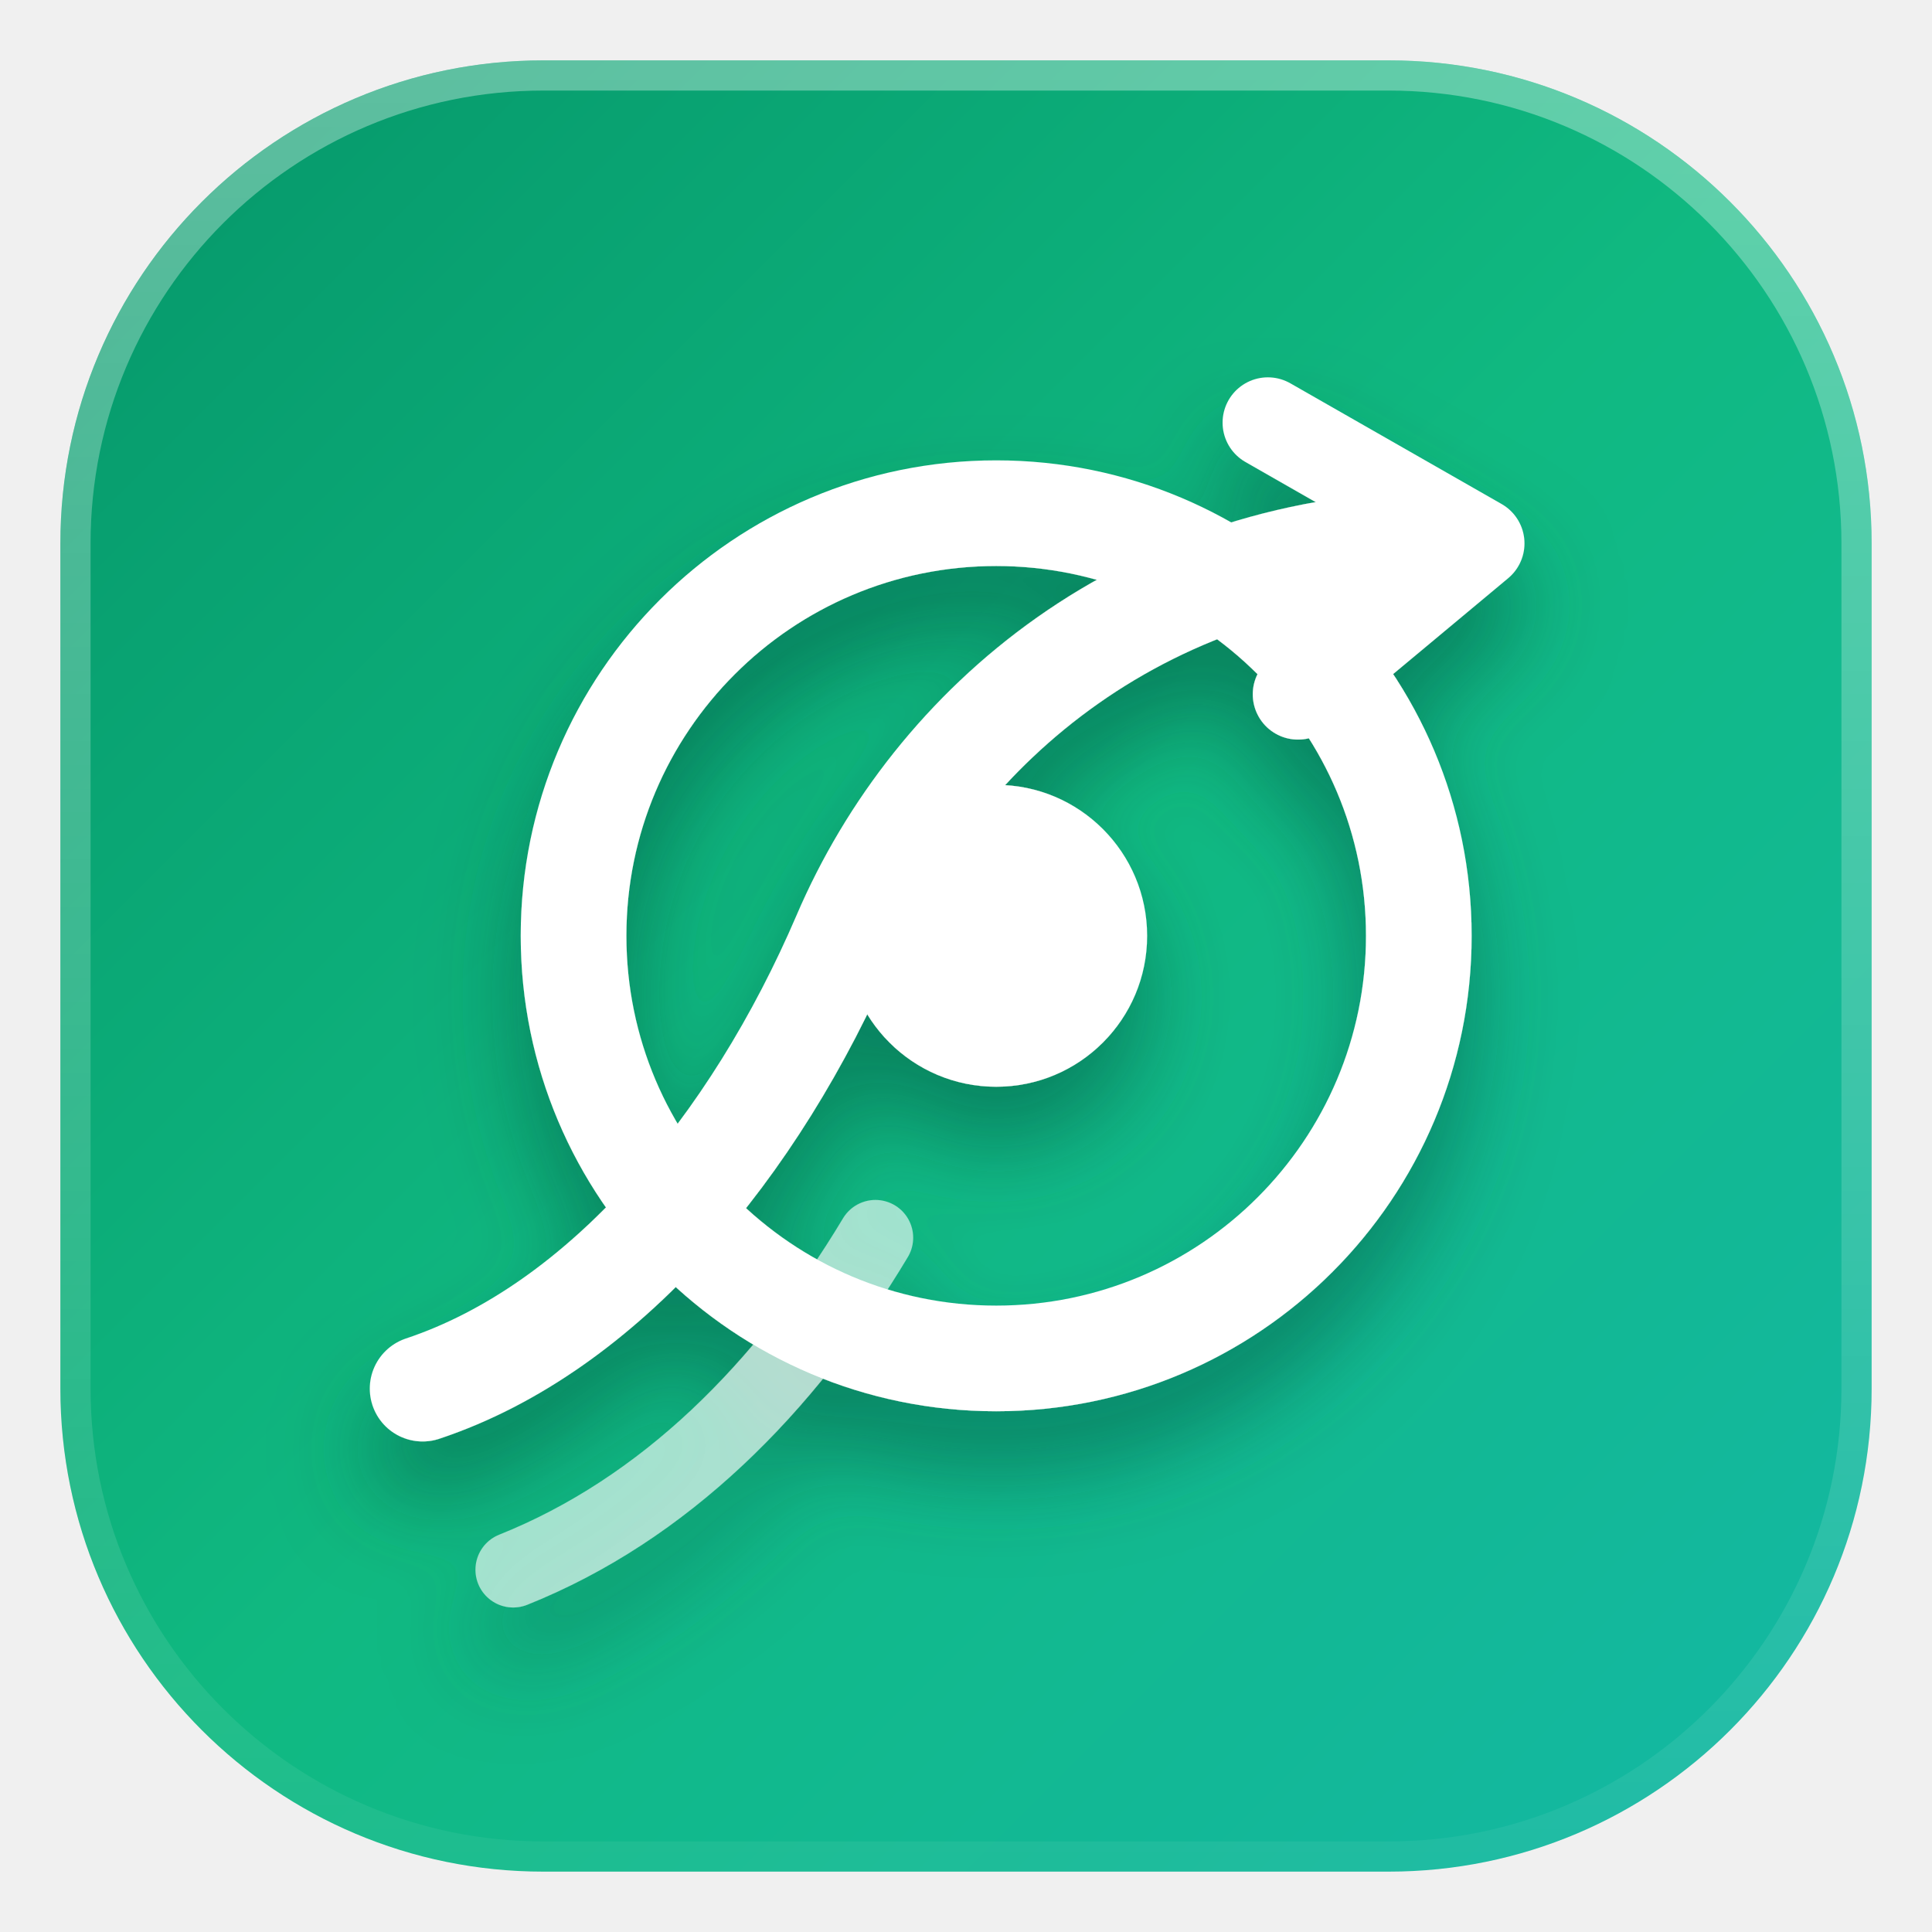
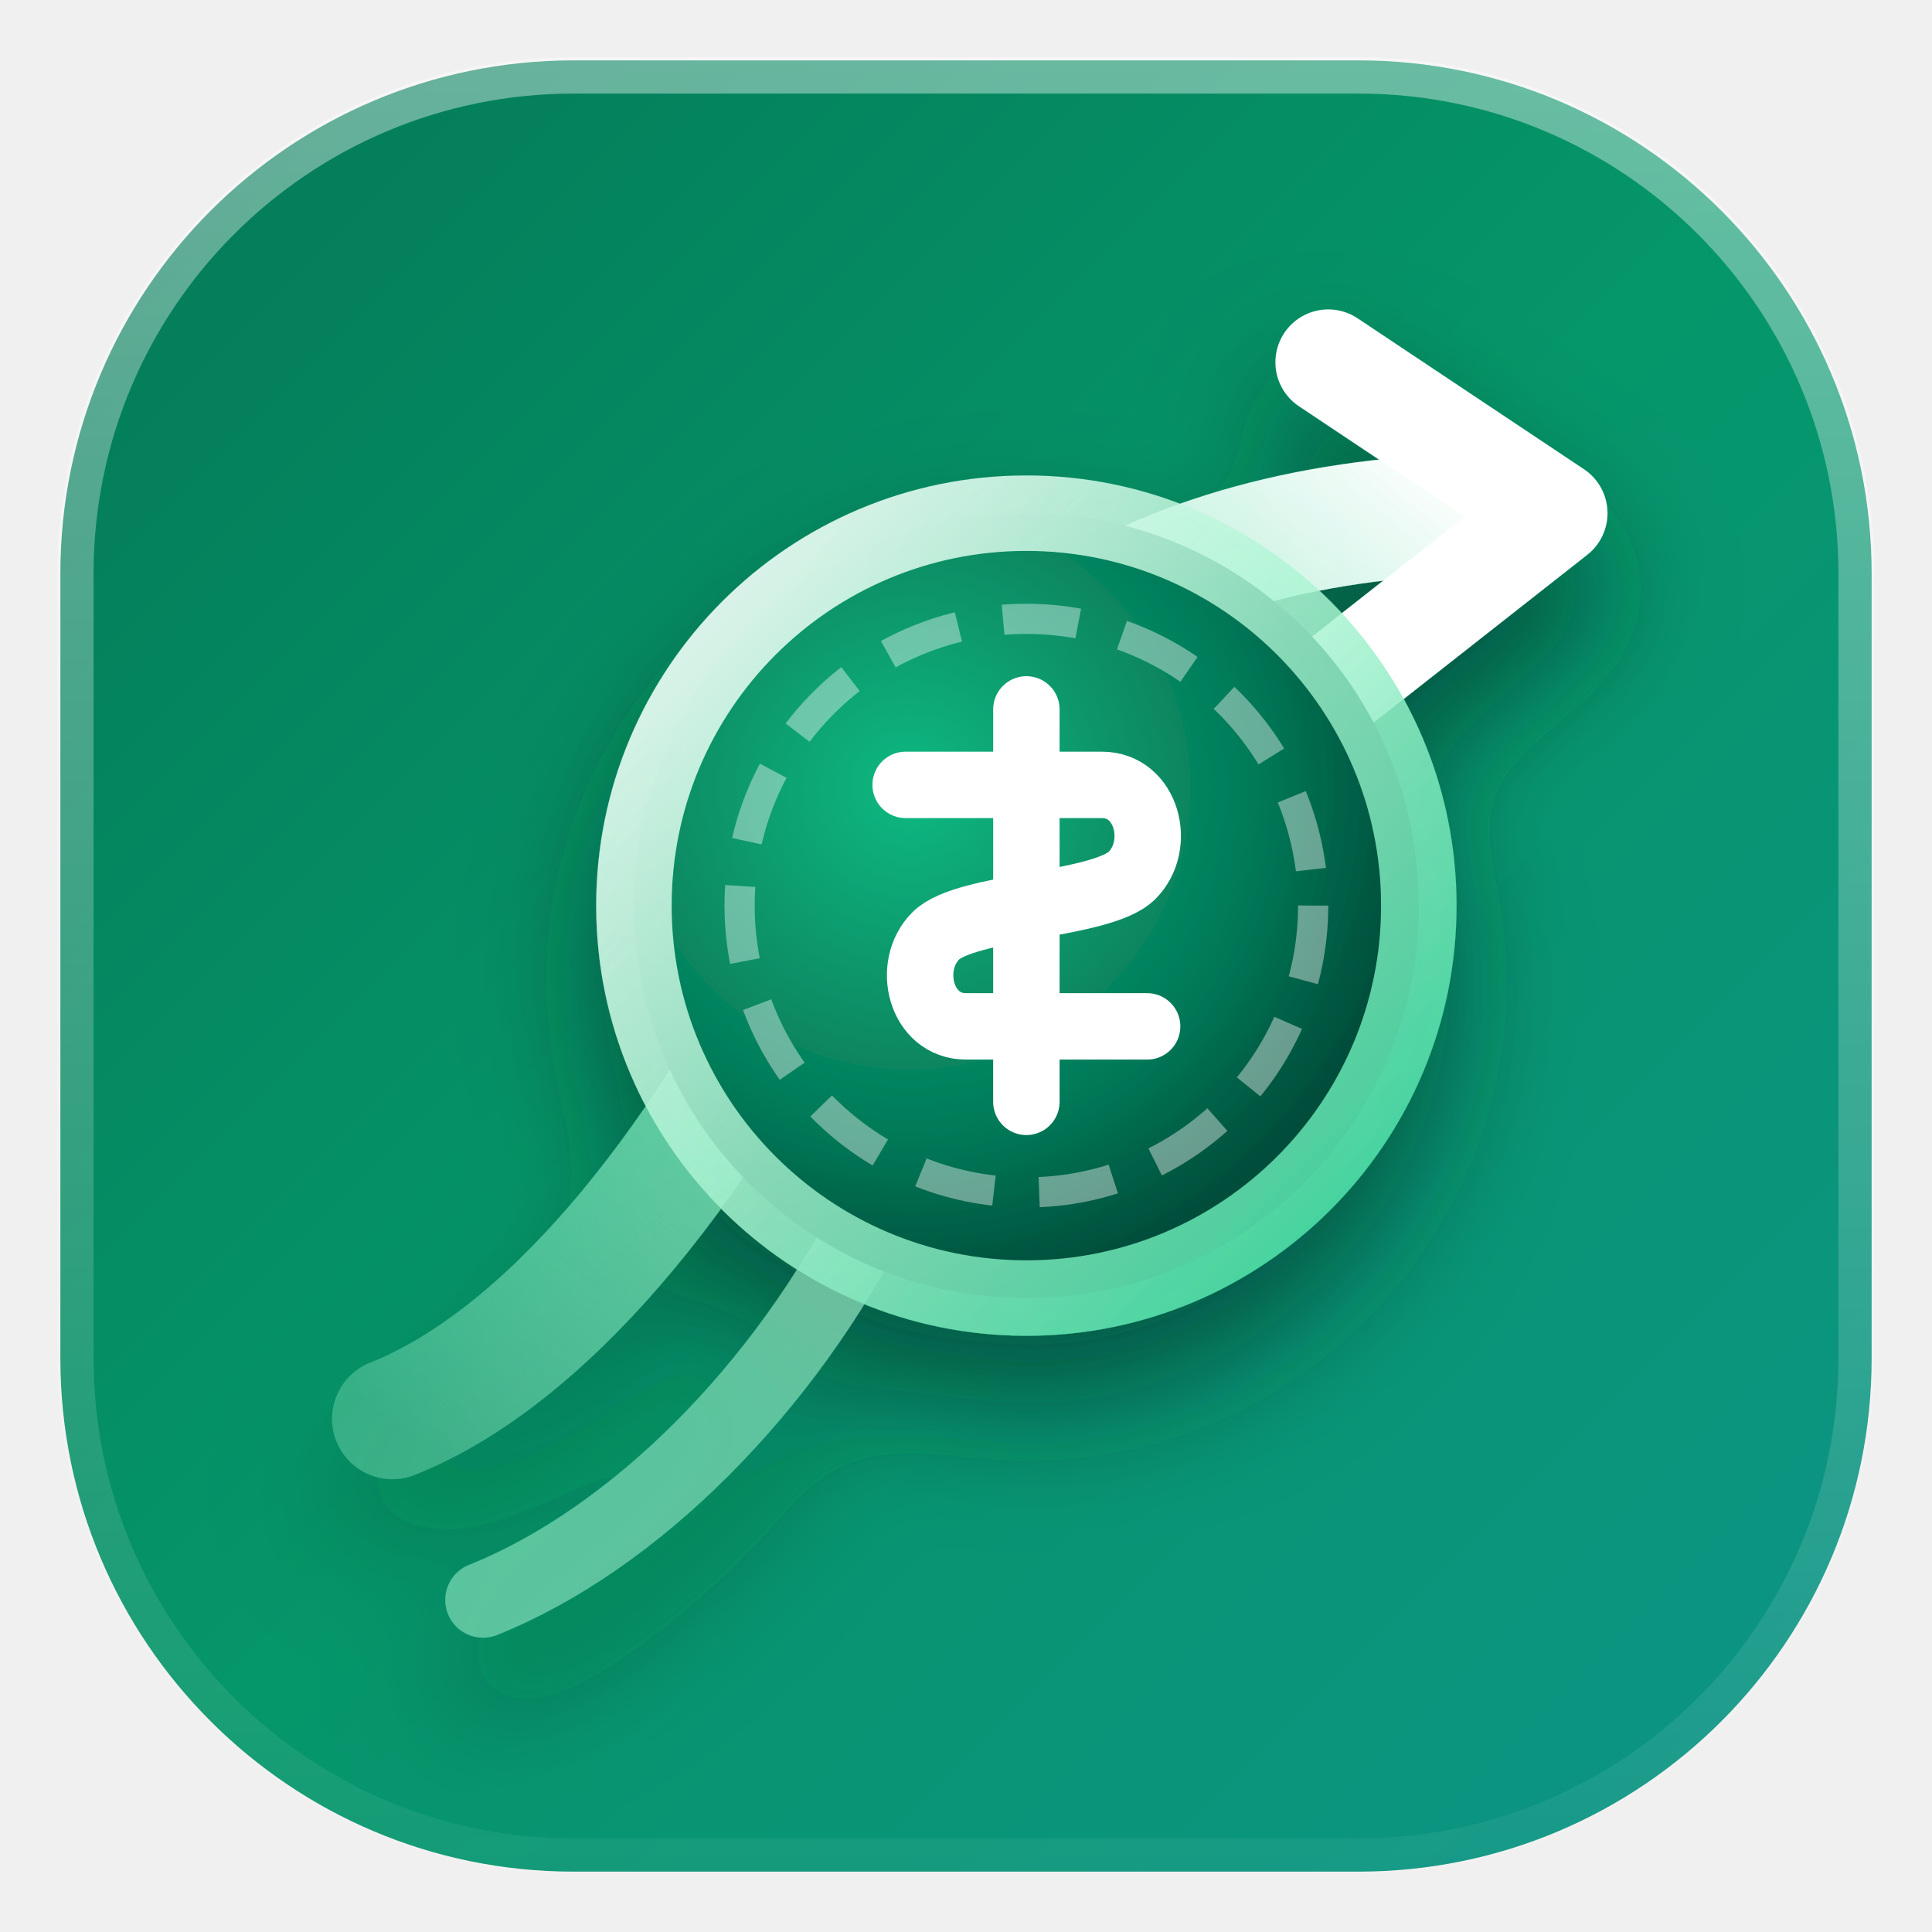
<svg xmlns="http://www.w3.org/2000/svg" viewBox="0 0 64 64" fill="none">
  <defs>
-     <linearGradient id="brandGradient" x1="0%" y1="0%" x2="100%" y2="100%">
-       <stop offset="0%" stop-color="#059669" />
-       <stop offset="50%" stop-color="#10b981" />
-       <stop offset="100%" stop-color="#14b8a6" />
+     <linearGradient id="bgGrad" x1="0%" y1="0%" x2="100%" y2="100%">
+       <stop offset="0%" stop-color="#047857" />
+       <stop offset="50%" stop-color="#059669" />
+       <stop offset="100%" stop-color="#0d9488" />
    </linearGradient>
-     <linearGradient id="rimHighlight" x1="0%" y1="0%" x2="0%" y2="100%">
-       <stop offset="0%" stop-color="#ffffff" stop-opacity="0.35" />
+     <linearGradient id="coinRimGrad" x1="0%" y1="0%" x2="100%" y2="100%">
+       <stop offset="0%" stop-color="#ffffff" stop-opacity="0.95" />
+       <stop offset="50%" stop-color="#a7f3d0" stop-opacity="0.8" />
+       <stop offset="100%" stop-color="#34d399" stop-opacity="0.95" />
+     </linearGradient>
+     <radialGradient id="coinCoreGrad" cx="35%" cy="35%" r="65%">
+       <stop offset="0%" stop-color="#10b981" />
+       <stop offset="70%" stop-color="#047857" />
+       <stop offset="100%" stop-color="#064e3b" />
+     </radialGradient>
+     <linearGradient id="trailGrad" x1="0%" y1="100%" x2="100%" y2="0%">
+       <stop offset="0%" stop-color="#a7f3d0" stop-opacity="0.3" />
+       <stop offset="45%" stop-color="#6ee7b7" stop-opacity="0.85" />
+       <stop offset="100%" stop-color="#ffffff" />
+     </linearGradient>
+     <linearGradient id="glassRim" x1="0%" y1="0%" x2="0%" y2="100%">
+       <stop offset="0%" stop-color="#ffffff" stop-opacity="0.4" />
      <stop offset="100%" stop-color="#ffffff" stop-opacity="0.05" />
    </linearGradient>
-     <filter id="crispShadow" x="-20%" y="-20%" width="140%" height="140%">
-       <feDropShadow dx="0" dy="2" stdDeviation="1.5" flood-color="#064e3b" flood-opacity="0.5" />
+     <filter id="softGlow" x="-30%" y="-30%" width="160%" height="160%">
+       <feDropShadow dx="0" dy="2.5" stdDeviation="2" flood-color="#022c22" flood-opacity="0.55" />
    </filter>
  </defs>
-   <rect x="2" y="2" width="60" height="60" rx="16" fill="url(#brandGradient)" />
-   <rect x="2.5" y="2.5" width="59" height="59" rx="15.5" stroke="url(#rimHighlight)" stroke-width="1" />
-   <g filter="url(#crispShadow)">
-     <circle cx="33" cy="31" r="14" stroke="#ffffff" stroke-width="3.5" stroke-linecap="round" />
-     <circle cx="33" cy="31" r="5" fill="#ffffff" />
-     <path d="M14 46 C 20 44, 25 38, 28 31 C 31 24, 38 18, 48 18" stroke="#ffffff" stroke-width="3.5" stroke-linecap="round" fill="none" />
-     <path d="M42 14 L49 18 L43 23" stroke="#ffffff" stroke-width="3" stroke-linecap="round" stroke-linejoin="round" fill="none" />
-     <path d="M17 52 C 22 50, 26 46, 29 41" stroke="#ffffff" stroke-width="2.5" stroke-linecap="round" opacity="0.6" />
+   <rect x="2" y="2" width="60" height="60" rx="17" fill="url(#bgGrad)" />
+   <rect x="2.5" y="2.5" width="59" height="59" rx="16.5" stroke="url(#glassRim)" stroke-width="1.2" />
+   <g filter="url(#softGlow)">
+     <path d="M13 47 C 18 45, 23 39, 27 31 C 31 22, 38 17, 50 17" stroke="url(#trailGrad)" stroke-width="4" stroke-linecap="round" fill="none" />
+     <path d="M16 53 C 21 51, 26 46, 29 40" stroke="#a7f3d0" stroke-width="2.5" stroke-linecap="round" opacity="0.5" />
+     <path d="M44 12 L51.5 17 L44.5 22.5" stroke="#ffffff" stroke-width="3.5" stroke-linecap="round" stroke-linejoin="round" fill="none" />
+     <circle cx="34" cy="30" r="13" fill="url(#coinCoreGrad)" stroke="url(#coinRimGrad)" stroke-width="2.5" />
+     <circle cx="34" cy="30" r="9.5" stroke="#ffffff" stroke-width="1" stroke-opacity="0.4" stroke-dasharray="2.5 1.5" />
+     <path d="M34 23.5 V 36.5 M30 26 H 36.5 C 38 26, 38.5 28, 37.5 29 C 36.5 30, 32 30, 31 31 C 30 32, 30.5 34, 32 34 H 38" stroke="#ffffff" stroke-width="2.2" stroke-linecap="round" stroke-linejoin="round" />
+     <circle cx="51.5" cy="17" r="1.5" fill="#ffffff" />
  </g>
</svg>
